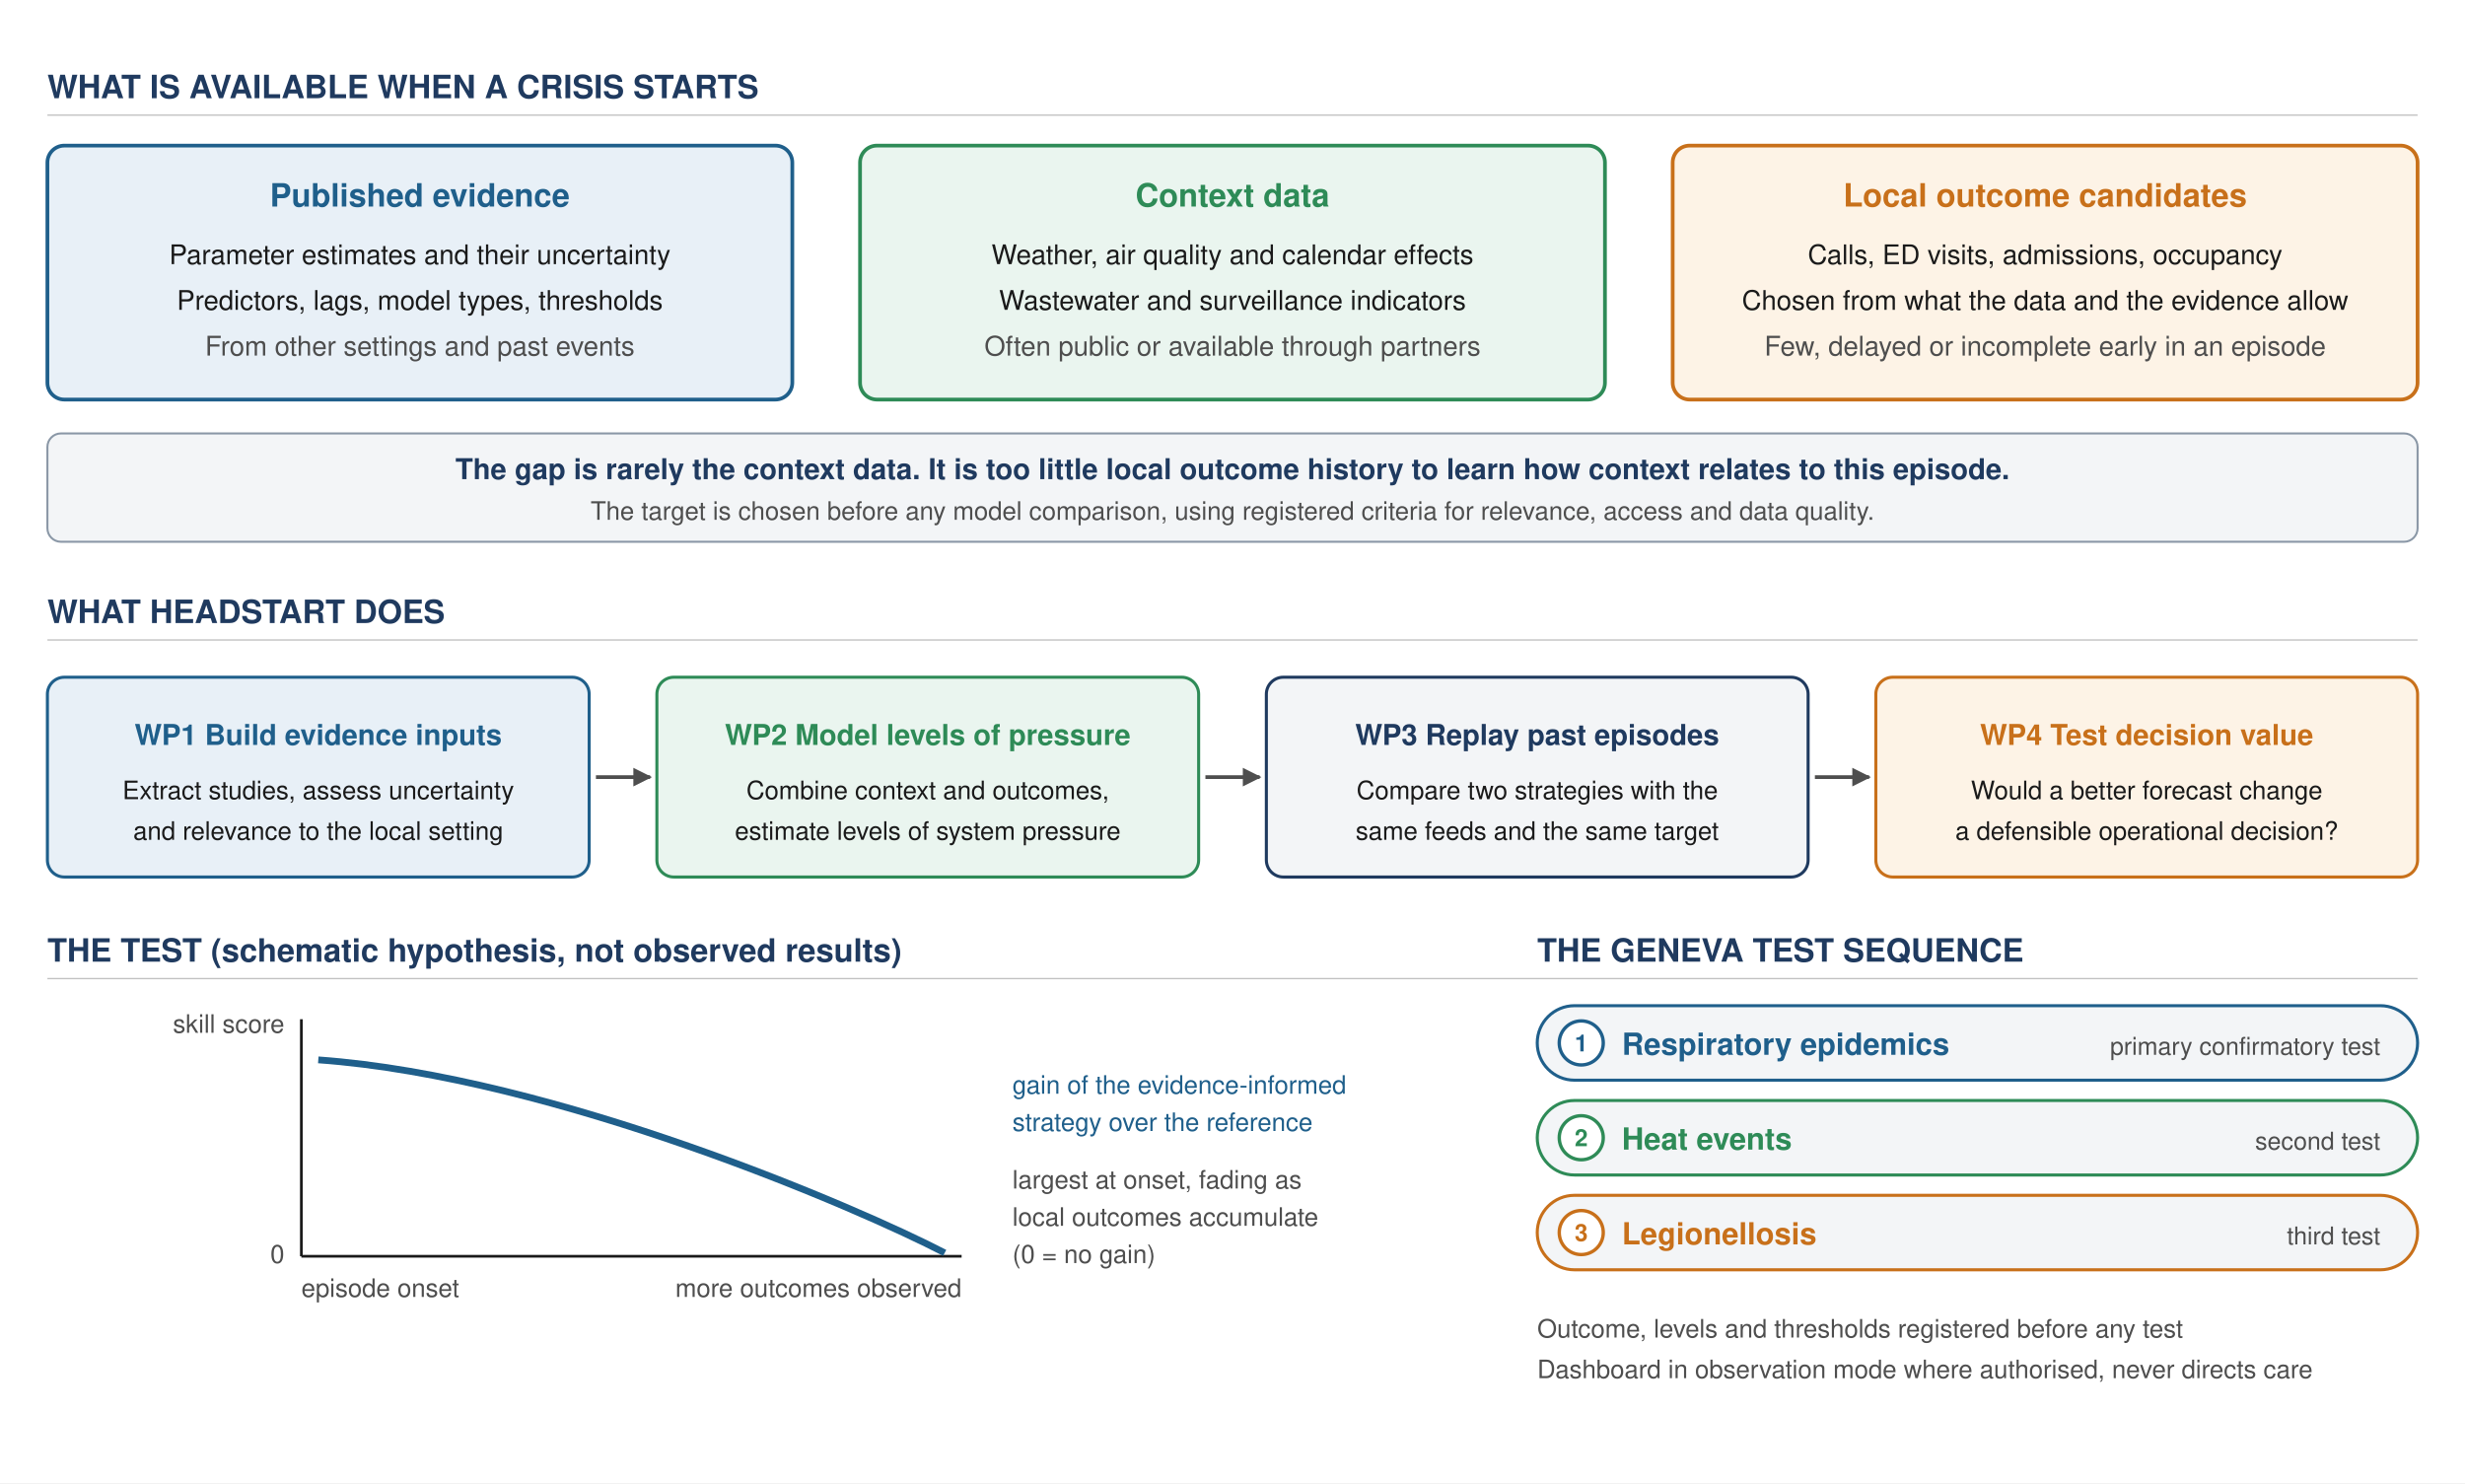
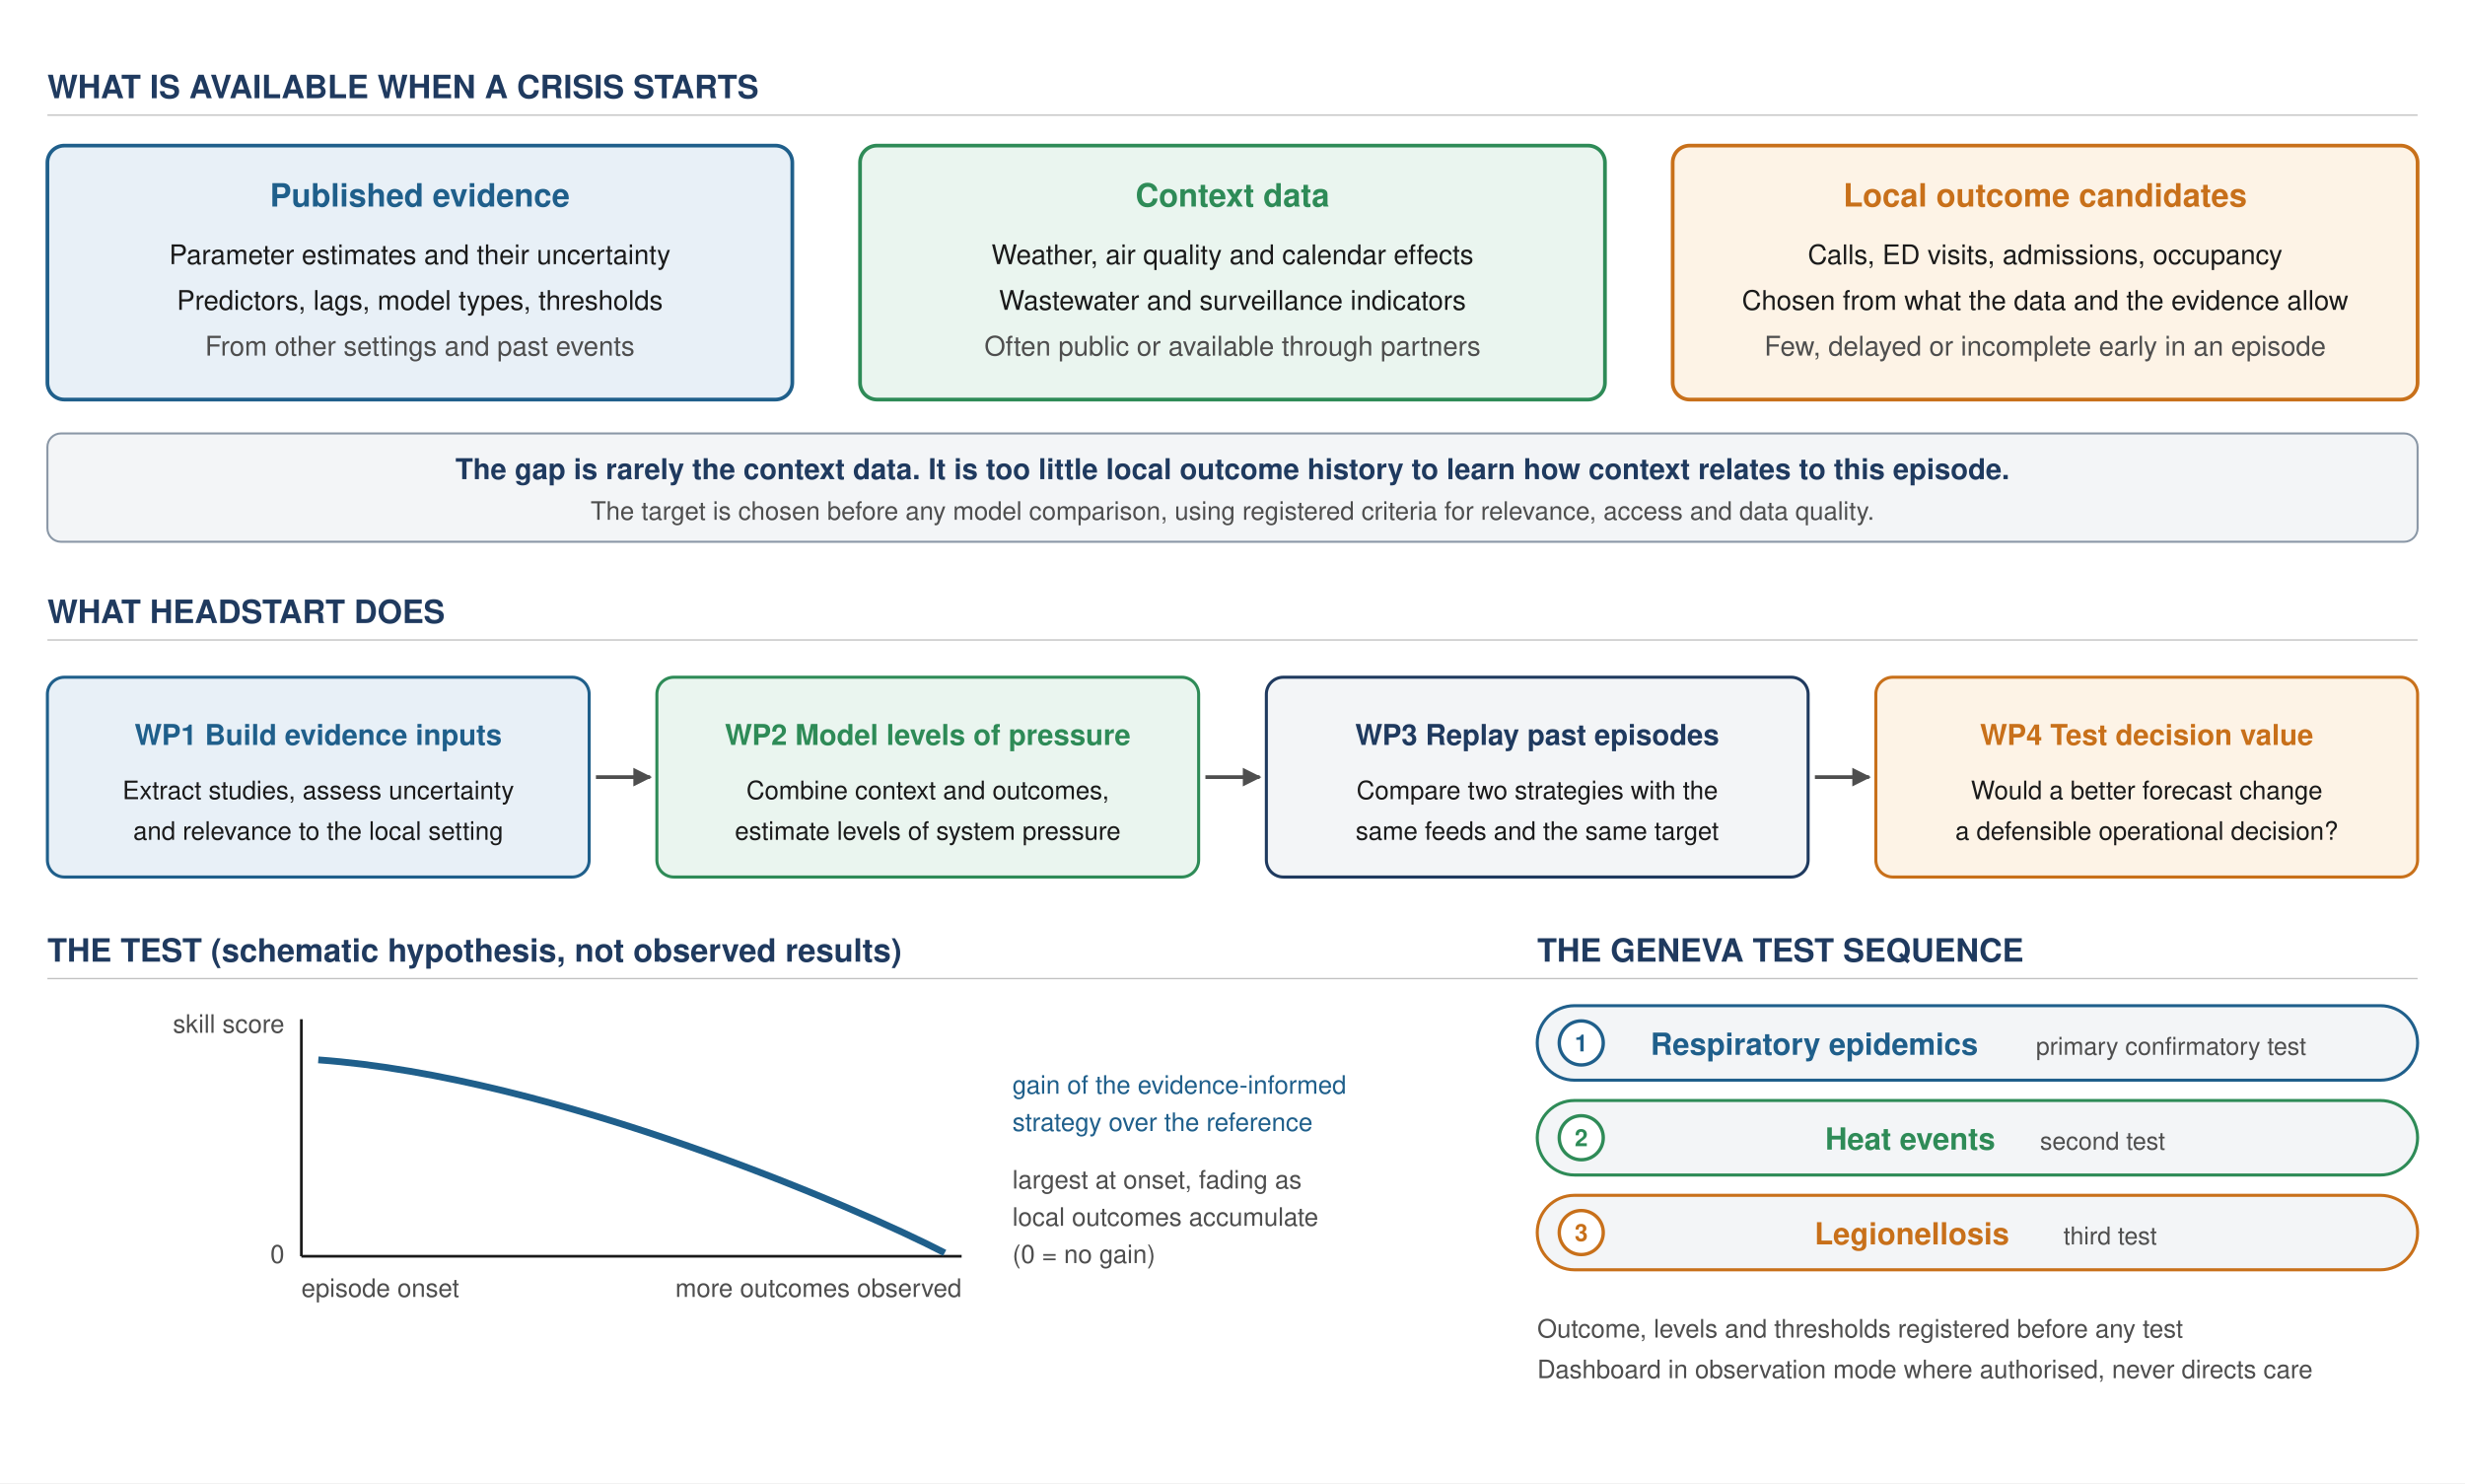
<svg xmlns="http://www.w3.org/2000/svg" width="1456" height="876" viewBox="0 0 1456 876">
  <defs>
    <marker id="a" viewBox="0 0 10 10" refX="9" refY="5" markerWidth="5" markerHeight="5" orient="auto-start-reverse">
      <path d="M 0 0 L 10 5 L 0 10 z" fill="#4e4e4e" />
    </marker>
  </defs>
  <rect width="1456" height="876" fill="white" />
  <g transform="translate(28,28)">
    <text x="0" y="30" font-family="Helvetica, Arial, sans-serif" font-size="19" fill="#1f3a5f" text-anchor="start" font-weight="bold" font-style="normal">WHAT IS AVAILABLE WHEN A CRISIS STARTS</text>
    <line x1="0" y1="40" x2="1400" y2="40" stroke="#9a9a9a" stroke-width="0.8" opacity="0.6" />
    <rect x="0" y="58" width="440" height="150" rx="10" fill="#e8f0f7" stroke="#1f5f8b" stroke-width="2.2" />
    <text x="220.0" y="94" font-family="Helvetica, Arial, sans-serif" font-size="19" fill="#1f5f8b" text-anchor="middle" font-weight="bold" font-style="normal">Published evidence</text>
    <text x="220.0" y="128" font-family="Helvetica, Arial, sans-serif" font-size="16" fill="#1a1a1a" text-anchor="middle" font-weight="normal" font-style="normal">Parameter estimates and their uncertainty</text>
    <text x="220.0" y="155" font-family="Helvetica, Arial, sans-serif" font-size="16" fill="#1a1a1a" text-anchor="middle" font-weight="normal" font-style="normal">Predictors, lags, model types, thresholds</text>
    <text x="220.0" y="182" font-family="Helvetica, Arial, sans-serif" font-size="16" fill="#4e4e4e" text-anchor="middle" font-weight="normal" font-style="normal">From other settings and past events</text>
    <rect x="480" y="58" width="440" height="150" rx="10" fill="#eaf5ef" stroke="#2e8b57" stroke-width="2.2" />
    <text x="700.0" y="94" font-family="Helvetica, Arial, sans-serif" font-size="19" fill="#2e8b57" text-anchor="middle" font-weight="bold" font-style="normal">Context data</text>
    <text x="700.0" y="128" font-family="Helvetica, Arial, sans-serif" font-size="16" fill="#1a1a1a" text-anchor="middle" font-weight="normal" font-style="normal">Weather, air quality and calendar effects</text>
    <text x="700.0" y="155" font-family="Helvetica, Arial, sans-serif" font-size="16" fill="#1a1a1a" text-anchor="middle" font-weight="normal" font-style="normal">Wastewater and surveillance indicators</text>
    <text x="700.0" y="182" font-family="Helvetica, Arial, sans-serif" font-size="16" fill="#4e4e4e" text-anchor="middle" font-weight="normal" font-style="normal">Often public or available through partners</text>
    <rect x="960" y="58" width="440" height="150" rx="10" fill="#fdf3e6" stroke="#c8701a" stroke-width="2.2" />
    <text x="1180.0" y="94" font-family="Helvetica, Arial, sans-serif" font-size="19" fill="#c8701a" text-anchor="middle" font-weight="bold" font-style="normal">Local outcome candidates</text>
    <text x="1180.0" y="128" font-family="Helvetica, Arial, sans-serif" font-size="16" fill="#1a1a1a" text-anchor="middle" font-weight="normal" font-style="normal">Calls, ED visits, admissions, occupancy</text>
    <text x="1180.0" y="155" font-family="Helvetica, Arial, sans-serif" font-size="16" fill="#1a1a1a" text-anchor="middle" font-weight="normal" font-style="normal">Chosen from what the data and the evidence allow</text>
    <text x="1180.0" y="182" font-family="Helvetica, Arial, sans-serif" font-size="16" fill="#4e4e4e" text-anchor="middle" font-weight="normal" font-style="normal">Few, delayed or incomplete early in an episode</text>
    <rect x="0" y="228" width="1400" height="64" rx="8" fill="#f3f5f7" stroke="#8a97a6" stroke-width="1.2" />
    <text x="700.0" y="255" font-family="Helvetica, Arial, sans-serif" font-size="17" fill="#1f3a5f" text-anchor="middle" font-weight="bold" font-style="normal">The gap is rarely the context data. It is too little local outcome history to learn how context relates to this episode.</text>
    <text x="700.0" y="279" font-family="Helvetica, Arial, sans-serif" font-size="15" fill="#4e4e4e" text-anchor="middle" font-weight="normal" font-style="normal">The target is chosen before any model comparison, using registered criteria for relevance, access and data quality.</text>
    <text x="0" y="340" font-family="Helvetica, Arial, sans-serif" font-size="19" fill="#1f3a5f" text-anchor="start" font-weight="bold" font-style="normal">WHAT HEADSTART DOES</text>
    <line x1="0" y1="350" x2="1400" y2="350" stroke="#9a9a9a" stroke-width="0.8" opacity="0.6" />
    <rect x="0" y="372" width="320" height="118" rx="10" fill="#e8f0f7" stroke="#1f5f8b" stroke-width="1.8" />
    <text x="160.0" y="412" font-family="Helvetica, Arial, sans-serif" font-size="17" fill="#1f5f8b" text-anchor="middle" font-weight="bold" font-style="normal">WP1  Build evidence inputs</text>
    <text x="160.0" y="444" font-family="Helvetica, Arial, sans-serif" font-size="15" fill="#1a1a1a" text-anchor="middle" font-weight="normal" font-style="normal">Extract studies, assess uncertainty</text>
    <text x="160.0" y="468" font-family="Helvetica, Arial, sans-serif" font-size="15" fill="#1a1a1a" text-anchor="middle" font-weight="normal" font-style="normal">and relevance to the local setting</text>
    <line x1="324" y1="431.0" x2="356" y2="431.0" stroke="#4e4e4e" stroke-width="2.2" marker-end="url(#a)" />
    <rect x="360" y="372" width="320" height="118" rx="10" fill="#eaf5ef" stroke="#2e8b57" stroke-width="1.8" />
    <text x="520.0" y="412" font-family="Helvetica, Arial, sans-serif" font-size="17" fill="#2e8b57" text-anchor="middle" font-weight="bold" font-style="normal">WP2  Model levels of pressure</text>
    <text x="520.0" y="444" font-family="Helvetica, Arial, sans-serif" font-size="15" fill="#1a1a1a" text-anchor="middle" font-weight="normal" font-style="normal">Combine context and outcomes,</text>
    <text x="520.0" y="468" font-family="Helvetica, Arial, sans-serif" font-size="15" fill="#1a1a1a" text-anchor="middle" font-weight="normal" font-style="normal">estimate levels of system pressure</text>
    <line x1="684" y1="431.0" x2="716" y2="431.0" stroke="#4e4e4e" stroke-width="2.2" marker-end="url(#a)" />
    <rect x="720" y="372" width="320" height="118" rx="10" fill="#f3f5f7" stroke="#1f3a5f" stroke-width="1.8" />
    <text x="880.0" y="412" font-family="Helvetica, Arial, sans-serif" font-size="17" fill="#1f3a5f" text-anchor="middle" font-weight="bold" font-style="normal">WP3  Replay past episodes</text>
    <text x="880.0" y="444" font-family="Helvetica, Arial, sans-serif" font-size="15" fill="#1a1a1a" text-anchor="middle" font-weight="normal" font-style="normal">Compare two strategies with the</text>
    <text x="880.0" y="468" font-family="Helvetica, Arial, sans-serif" font-size="15" fill="#1a1a1a" text-anchor="middle" font-weight="normal" font-style="normal">same feeds and the same target</text>
    <line x1="1044" y1="431.0" x2="1076" y2="431.0" stroke="#4e4e4e" stroke-width="2.2" marker-end="url(#a)" />
    <rect x="1080" y="372" width="320" height="118" rx="10" fill="#fdf3e6" stroke="#c8701a" stroke-width="1.8" />
    <text x="1240.0" y="412" font-family="Helvetica, Arial, sans-serif" font-size="17" fill="#c8701a" text-anchor="middle" font-weight="bold" font-style="normal">WP4  Test decision value</text>
    <text x="1240.0" y="444" font-family="Helvetica, Arial, sans-serif" font-size="15" fill="#1a1a1a" text-anchor="middle" font-weight="normal" font-style="normal">Would a better forecast change</text>
    <text x="1240.0" y="468" font-family="Helvetica, Arial, sans-serif" font-size="15" fill="#1a1a1a" text-anchor="middle" font-weight="normal" font-style="normal">a defensible operational decision?</text>
    <text x="0" y="540" font-family="Helvetica, Arial, sans-serif" font-size="19" fill="#1f3a5f" text-anchor="start" font-weight="bold" font-style="normal">THE TEST (schematic hypothesis, not observed results)</text>
    <line x1="0" y1="550" x2="1400" y2="550" stroke="#9a9a9a" stroke-width="0.8" opacity="0.6" />
    <line x1="150" y1="714" x2="540" y2="714" stroke="#1a1a1a" stroke-width="1.6" />
    <line x1="150" y1="574" x2="150" y2="714" stroke="#1a1a1a" stroke-width="1.6" />
    <path d="M 160 598 C 300 608 480 686 530 712" fill="none" stroke="#1f5f8b" stroke-width="4" />
    <text x="140" y="582" font-family="Helvetica, Arial, sans-serif" font-size="15" fill="#4e4e4e" text-anchor="end" font-weight="normal" font-style="normal">skill score</text>
    <text x="140" y="718" font-family="Helvetica, Arial, sans-serif" font-size="15" fill="#4e4e4e" text-anchor="end" font-weight="normal" font-style="normal">0</text>
    <text x="150" y="738" font-family="Helvetica, Arial, sans-serif" font-size="15" fill="#4e4e4e" text-anchor="start" font-weight="normal" font-style="normal">episode onset</text>
    <text x="540" y="738" font-family="Helvetica, Arial, sans-serif" font-size="15" fill="#4e4e4e" text-anchor="end" font-weight="normal" font-style="normal">more outcomes observed</text>
    <text x="570" y="618" font-family="Helvetica, Arial, sans-serif" font-size="15" fill="#1f5f8b" text-anchor="start" font-weight="normal" font-style="normal">gain of the evidence-informed</text>
    <text x="570" y="640" font-family="Helvetica, Arial, sans-serif" font-size="15" fill="#1f5f8b" text-anchor="start" font-weight="normal" font-style="normal">strategy over the reference</text>
    <text x="570" y="674" font-family="Helvetica, Arial, sans-serif" font-size="15" fill="#4e4e4e" text-anchor="start" font-weight="normal" font-style="normal">largest at onset, fading as</text>
    <text x="570" y="696" font-family="Helvetica, Arial, sans-serif" font-size="15" fill="#4e4e4e" text-anchor="start" font-weight="normal" font-style="normal">local outcomes accumulate</text>
    <text x="570" y="718" font-family="Helvetica, Arial, sans-serif" font-size="15" fill="#4e4e4e" text-anchor="start" font-weight="normal" font-style="normal">(0 = no gain)</text>
    <text x="880" y="540" font-family="Helvetica, Arial, sans-serif" font-size="19" fill="#1f3a5f" text-anchor="start" font-weight="bold" font-style="normal">THE GENEVA TEST SEQUENCE</text>
    <rect x="880" y="566" width="520" height="44" rx="22" fill="#f3f5f7" stroke="#1f5f8b" stroke-width="1.8" />
    <circle cx="906" cy="588" r="13" fill="white" stroke="#1f5f8b" stroke-width="2" />
    <text x="906" y="593" font-family="Helvetica, Arial, sans-serif" font-size="14" fill="#1f5f8b" text-anchor="middle" font-weight="bold" font-style="normal">1</text>
-     <text x="930" y="595" font-family="Helvetica, Arial, sans-serif" font-size="18" fill="#1f5f8b" text-anchor="start" font-weight="bold" font-style="normal">Respiratory epidemics</text>
-     <text x="1378" y="595" font-family="Helvetica, Arial, sans-serif" font-size="14.5" fill="#4e4e4e" text-anchor="end" font-weight="normal" font-style="normal">primary confirmatory test</text>
+     <text x="946.91" y="595" font-family="Helvetica, Arial, sans-serif" font-size="18" fill="#1f5f8b" text-anchor="start" font-weight="bold" font-style="normal">Respiratory epidemics</text>
+     <text x="1174.59" y="595" font-family="Helvetica, Arial, sans-serif" font-size="14.5" fill="#4e4e4e" text-anchor="start" font-weight="normal" font-style="normal">primary confirmatory test</text>
    <rect x="880" y="622" width="520" height="44" rx="22" fill="#f3f5f7" stroke="#2e8b57" stroke-width="1.8" />
    <circle cx="906" cy="644" r="13" fill="white" stroke="#2e8b57" stroke-width="2" />
    <text x="906" y="649" font-family="Helvetica, Arial, sans-serif" font-size="14" fill="#2e8b57" text-anchor="middle" font-weight="bold" font-style="normal">2</text>
-     <text x="930" y="651" font-family="Helvetica, Arial, sans-serif" font-size="18" fill="#2e8b57" text-anchor="start" font-weight="bold" font-style="normal">Heat events</text>
-     <text x="1378" y="651" font-family="Helvetica, Arial, sans-serif" font-size="14.5" fill="#4e4e4e" text-anchor="end" font-weight="normal" font-style="normal">second test</text>
+     <text x="1050.09" y="651" font-family="Helvetica, Arial, sans-serif" font-size="18" fill="#2e8b57" text-anchor="start" font-weight="bold" font-style="normal">Heat events</text>
+     <text x="1176.97" y="651" font-family="Helvetica, Arial, sans-serif" font-size="14.5" fill="#4e4e4e" text-anchor="start" font-weight="normal" font-style="normal">second test</text>
    <rect x="880" y="678" width="520" height="44" rx="22" fill="#f3f5f7" stroke="#c8701a" stroke-width="1.8" />
    <circle cx="906" cy="700" r="13" fill="white" stroke="#c8701a" stroke-width="2" />
    <text x="906" y="705" font-family="Helvetica, Arial, sans-serif" font-size="14" fill="#c8701a" text-anchor="middle" font-weight="bold" font-style="normal">3</text>
-     <text x="930" y="707" font-family="Helvetica, Arial, sans-serif" font-size="18" fill="#c8701a" text-anchor="start" font-weight="bold" font-style="normal">Legionellosis</text>
-     <text x="1378" y="707" font-family="Helvetica, Arial, sans-serif" font-size="14.5" fill="#4e4e4e" text-anchor="end" font-weight="normal" font-style="normal">third test</text>
+     <text x="1043.78" y="707" font-family="Helvetica, Arial, sans-serif" font-size="18" fill="#c8701a" text-anchor="start" font-weight="bold" font-style="normal">Legionellosis</text>
+     <text x="1190.82" y="707" font-family="Helvetica, Arial, sans-serif" font-size="14.5" fill="#4e4e4e" text-anchor="start" font-weight="normal" font-style="normal">third test</text>
    <text x="880" y="762" font-family="Helvetica, Arial, sans-serif" font-size="15" fill="#4e4e4e" text-anchor="start" font-weight="normal" font-style="normal">Outcome, levels and thresholds registered before any test</text>
    <text x="880" y="786" font-family="Helvetica, Arial, sans-serif" font-size="15" fill="#4e4e4e" text-anchor="start" font-weight="normal" font-style="normal">Dashboard in observation mode where authorised, never directs care</text>
  </g>
</svg>
